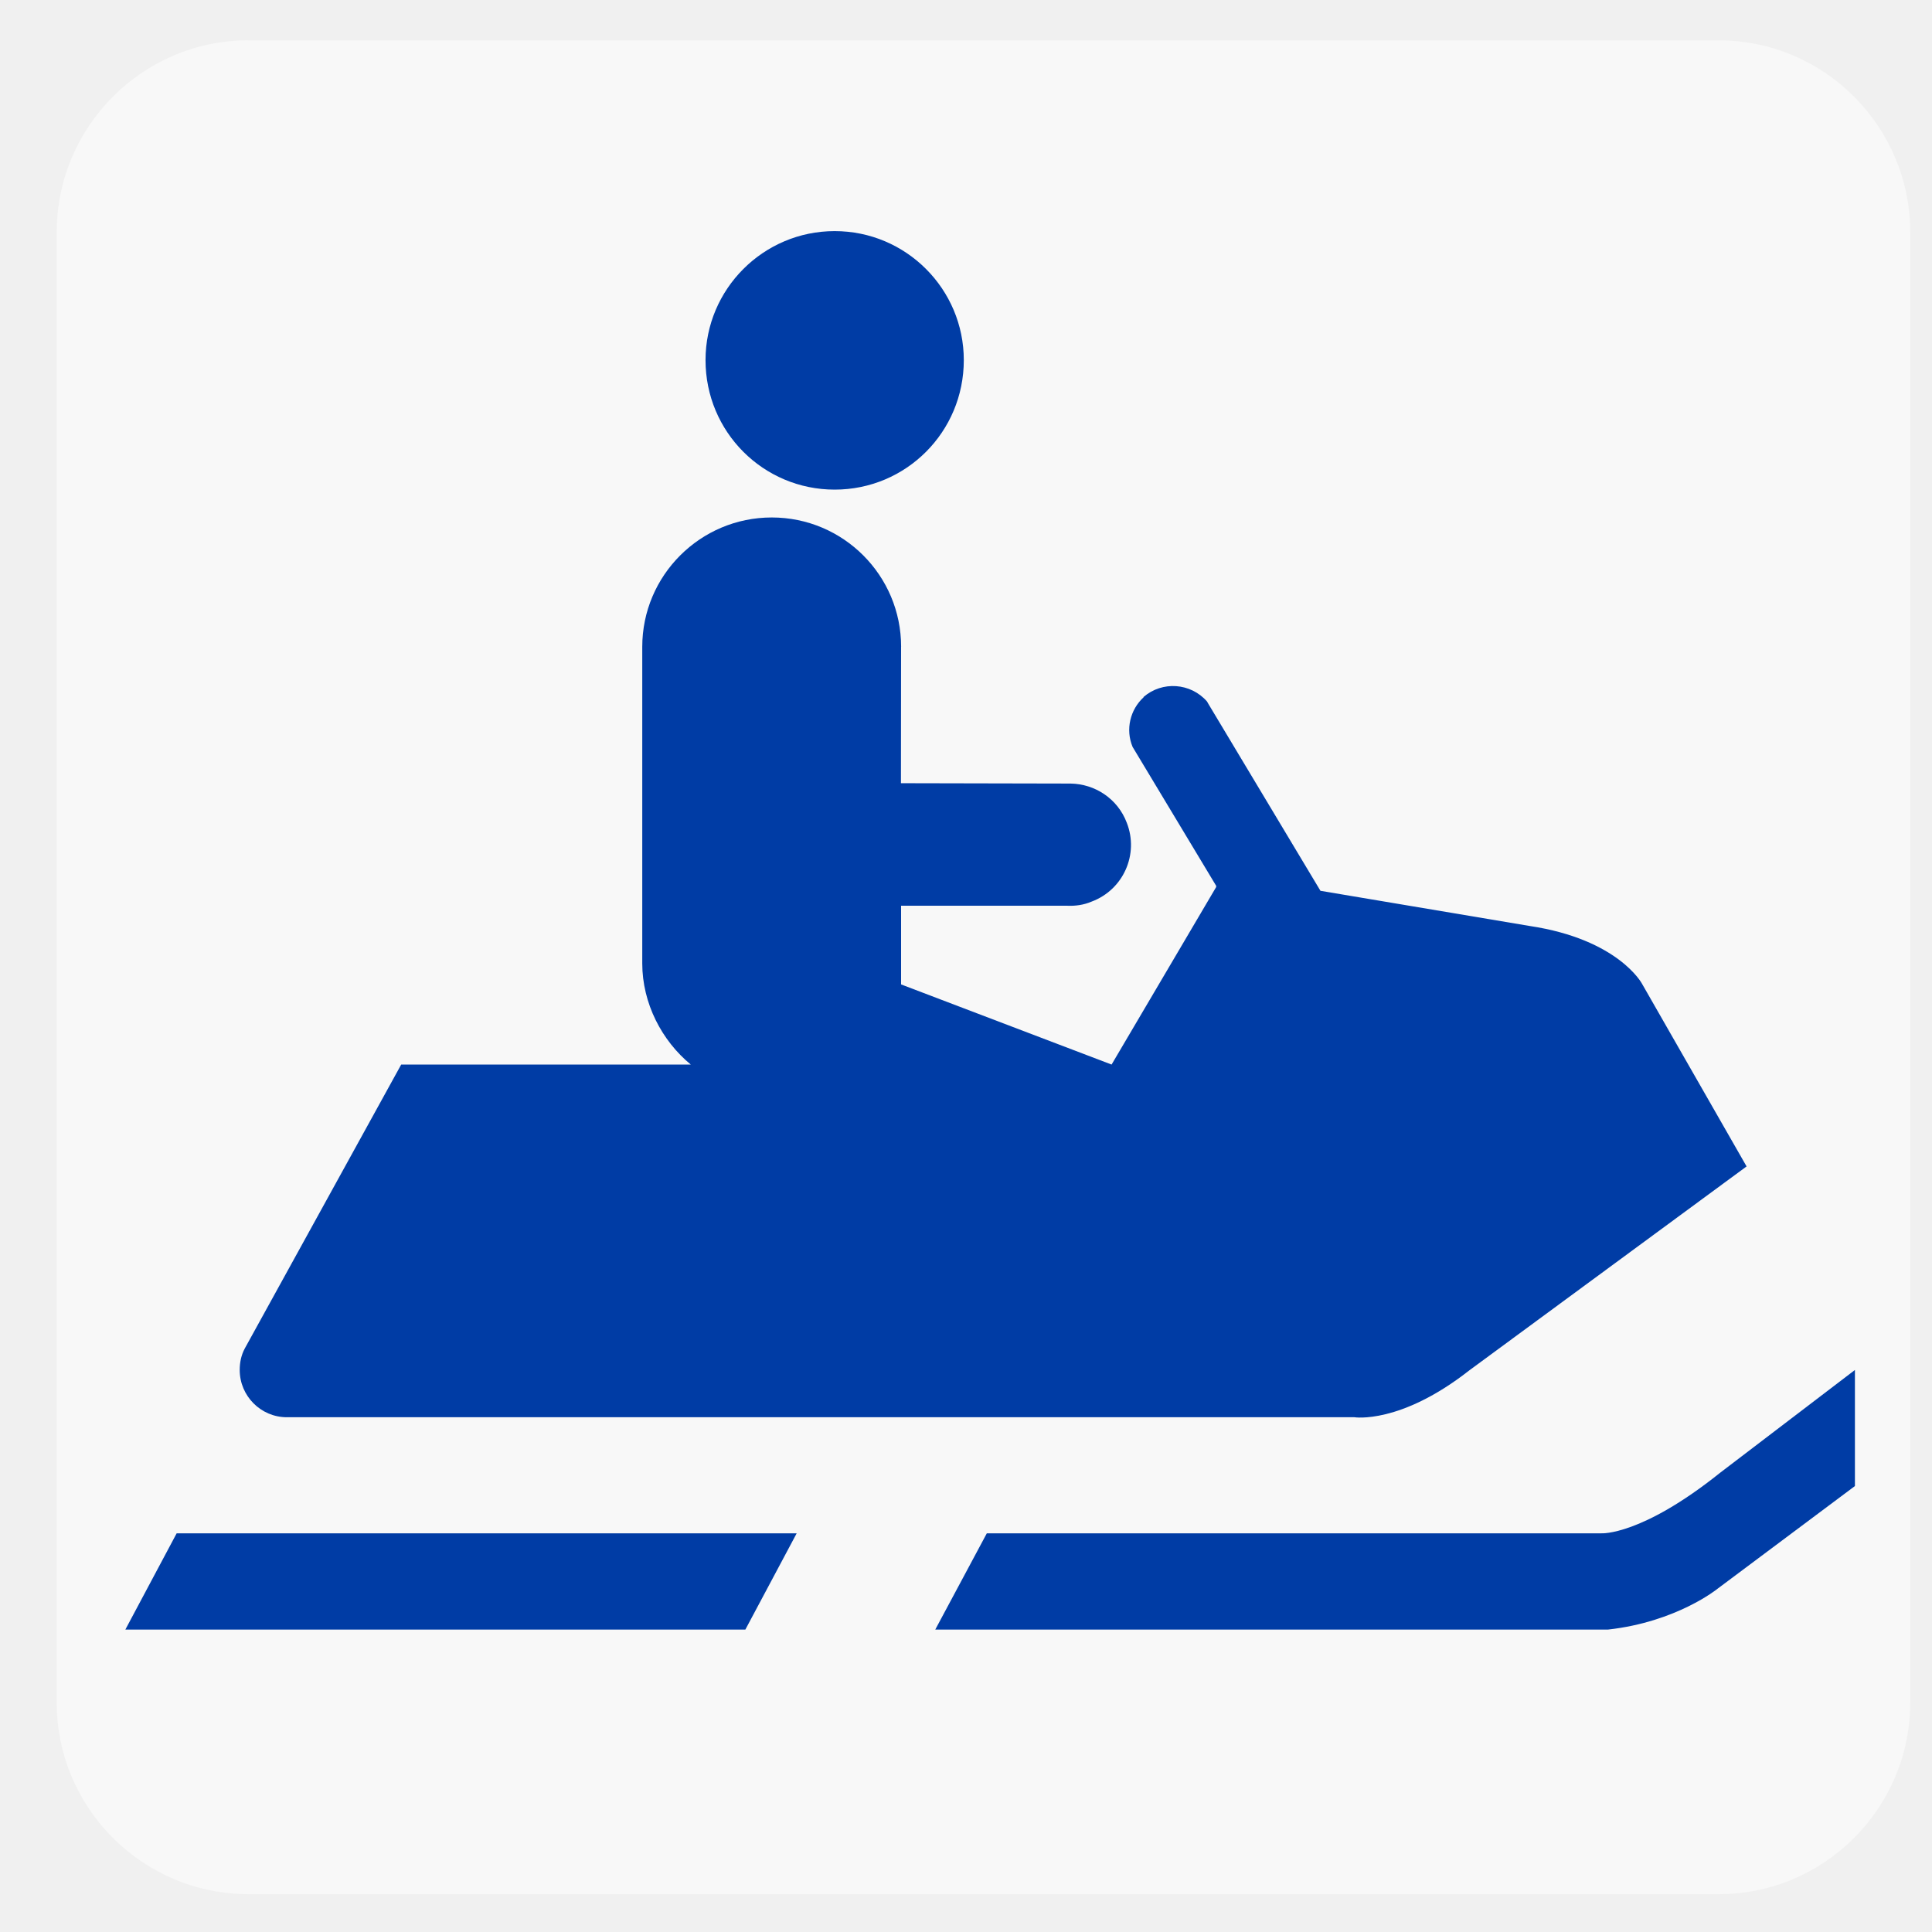
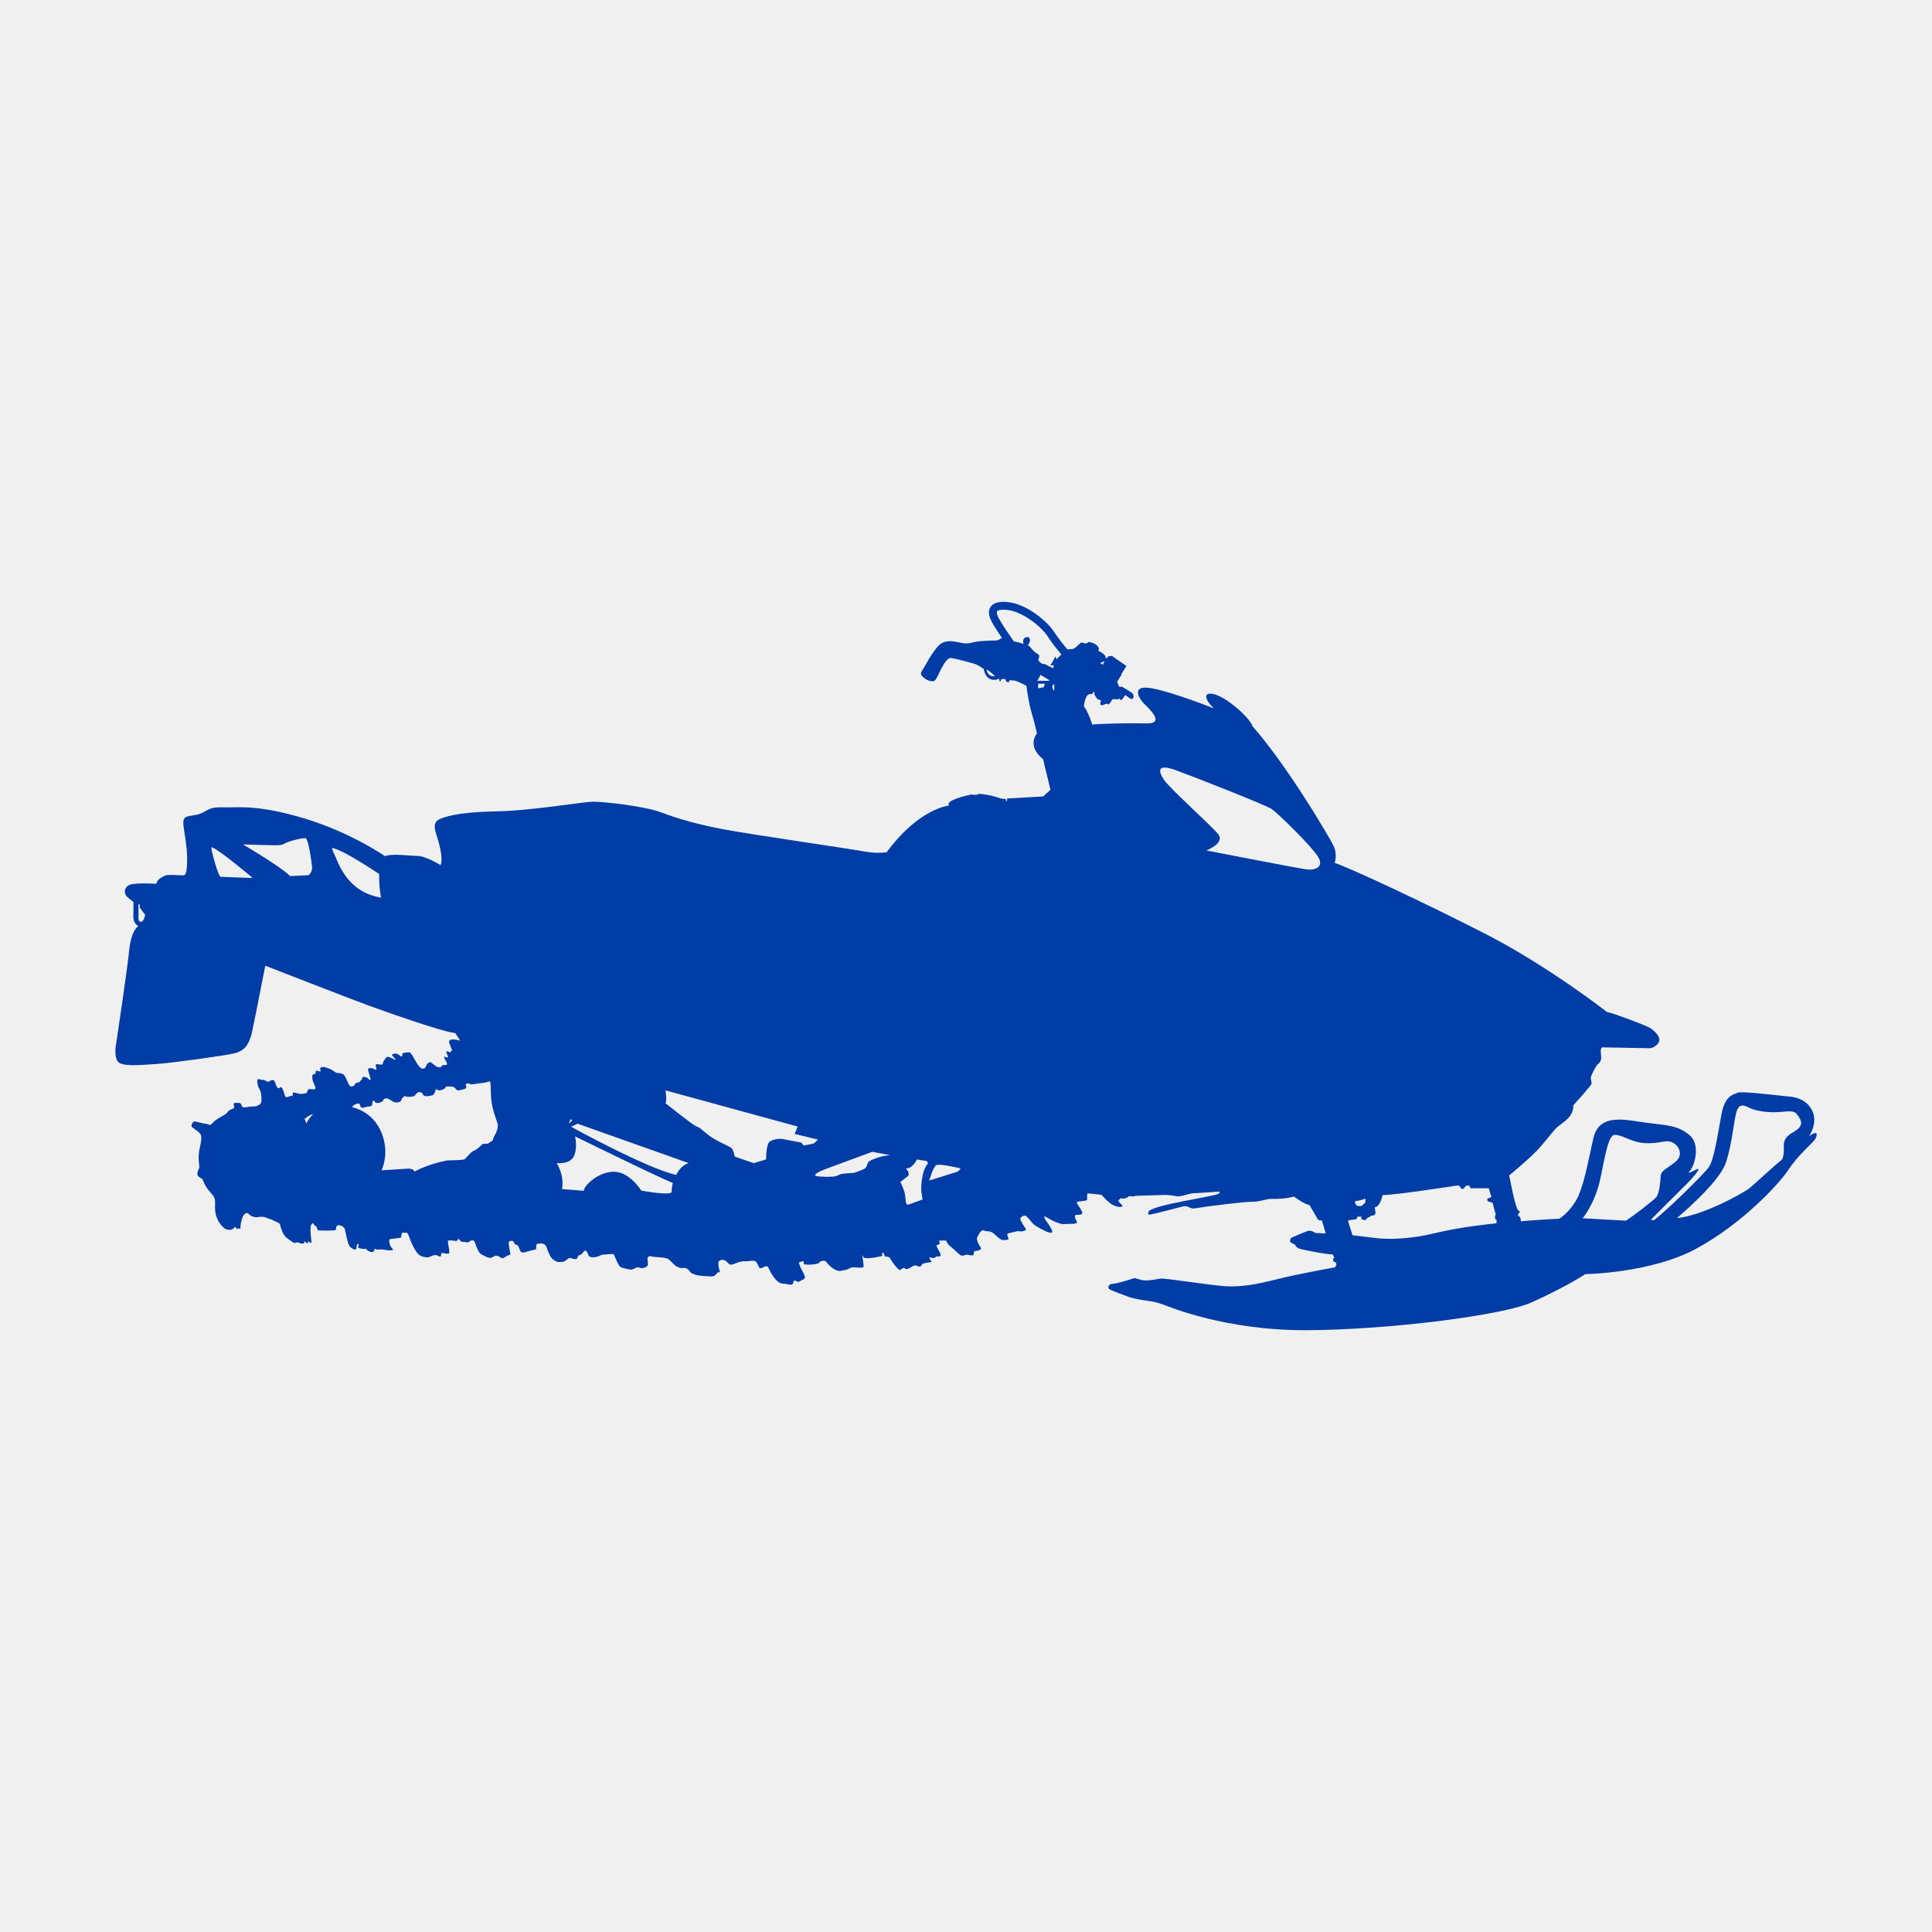
- <svg xmlns="http://www.w3.org/2000/svg" id="Layer_1" style="enable-background:new -0.258 -0.548 123.547 123.539" xml:space="preserve" viewBox="-0.258 -0.548 123.547 123.539" version="1.1" y="0px" x="0px">
-   <g>
-     <path style="fill:transparent" d="m109.65 123.1c8.148 0 14.766-6.617 14.766-14.773v-94.029c0-8.148-6.617-14.766-14.766-14.766h-94.017c-8.156 0-14.773 6.617-14.773 14.766v94.023c0 8.156 6.617 14.773 14.773 14.773h94.017z" />
-     <path style="fill:#FFFFFF" fill-opacity="50%" d="m15.633 2.027c-6.766 0-12.266 5.516-12.266 12.273v94.023c0 6.758 5.5 12.258 12.266 12.258h94.016c6.758 0 12.25-5.5 12.25-12.258v-94.019c0-6.758-5.492-12.273-12.25-12.273h-94.017z" />
-     <path style="fill:#003ca5" d="m53.117 30.762c4.57 0 8.258-3.688 8.258-8.281 0-4.539-3.688-8.25-8.258-8.25-4.562 0-8.258 3.711-8.258 8.25 0 4.593 3.696 8.281 8.258 8.281z" />
-     <path style="fill:#003ca5" d="m62.844 97.504h39.305s2.539 0.172 7.594-3.875l8.617-6.57v7.422l-8.789 6.57s-2.609 2.125-7.008 2.609h-43.013l3.297-6.156z" />
-     <polygon style="fill:#003ca5" points="8.086 103.66 47.406 103.66 50.688 97.504 50.359 97.504 11.039 97.504 7.758 103.66" />
-     <path style="fill:#003ca5" d="m57.367 40.816c0-4.562-3.695-8.273-8.273-8.273-4.57 0-8.281 3.711-8.281 8.273v20.242c0 2.562 1.258 4.953 3.102 6.469h-18.517l-10.007 18.164c-0.219 0.414-0.32 0.875-0.32 1.367 0 1.664 1.352 3.023 3.016 3.023h68.266s2.93 0.469 7.352-3l17.727-13.039-6.695-11.695s-1.508-2.828-7.172-3.68l-13.383-2.25-7.185-11.983-0.07-0.125c-1.047-1.195-2.859-1.32-4.055-0.289v0.023c-0.852 0.781-1.172 2.047-0.703 3.172l5.344 8.883v0.078l-6.688 11.352-13.461-5.125v-5.031h10.625c0.516 0.023 1.055-0.047 1.562-0.266 2.031-0.758 3.031-3.031 2.25-5.031-0.586-1.562-2.055-2.492-3.594-2.516l-10.852-0.023 0.009-8.72" />
+ <svg xmlns="http://www.w3.org/2000/svg" width="1080" zoomAndPan="magnify" viewBox="0 0 810 810" height="1080" preserveAspectRatio="xMidYMid meet" version="1.0">
+   <defs>
+     <clipPath id="4abef0de32">
+       <path d="M 48.375 252.34 L 761.625 252.34 L 761.625 557.691 L 48.375 557.691 Z M 48.375 252.34 " clip-rule="nonzero" />
+     </clipPath>
+   </defs>
+   <g clip-path="url(#4abef0de32)">
+     <path fill="#003ca5" d="M 758.438 476.41 C 758.438 476.41 762.461 470.656 759.633 465.355 C 756.793 460.059 751.223 459.785 748.852 459.605 C 746.473 459.418 729.938 457.316 728.477 458.141 C 727.012 458.965 723.266 458.871 721.719 467.277 C 720.16 475.68 718.605 486.371 716.41 489.387 C 714.223 492.398 698.602 507.75 693.395 511.586 L 692.117 511.406 C 692.117 511.406 701.891 501.535 706.273 497.242 C 710.66 492.949 713.672 489.02 711.211 490.297 C 708.742 491.578 707.098 492.312 708.648 490.664 C 710.203 489.02 713.219 480.066 708.375 475.957 C 703.535 471.844 699.238 471.844 690.559 470.75 C 681.883 469.652 670.461 466.273 667.996 477.328 C 665.531 488.383 663.793 498.246 660.684 503.453 C 657.578 508.66 653.742 510.945 653.742 510.945 C 653.742 510.945 641.504 511.586 637.668 512.043 C 637.668 512.043 637.574 512.133 637.574 511.492 C 637.574 510.855 637.395 510.672 637.395 510.395 C 637.395 510.121 636.203 509.941 636.477 509.117 C 636.75 508.293 637.938 508.207 636.66 507.566 C 635.379 506.926 633.094 494.5 633.094 494.5 C 633.094 494.5 632.426 491.977 632.941 492.645 C 632.941 492.645 642.051 485.09 645.52 481.164 C 648.992 477.234 651.188 473.945 653.285 472.207 C 655.391 470.473 659.738 468.281 659.617 463.406 C 659.617 463.406 666.746 455.551 667.172 454.52 C 667.598 453.48 666.504 452.504 667.172 450.984 C 667.844 449.461 669.305 446.477 669.973 446.113 C 670.641 445.746 671.316 444.648 671.316 443.43 C 671.316 442.215 670.582 439.105 671.988 439.105 C 673.387 439.105 691.715 439.473 691.715 439.473 C 691.715 439.473 693.73 439.473 695.309 437.219 C 696.898 434.965 693.305 431.801 691.535 430.824 C 689.77 429.852 677.59 425.16 673.688 424.25 C 673.688 424.25 649.023 405.004 623.016 391.664 C 597.008 378.324 566.496 364.133 559.551 361.758 C 559.551 361.758 560.895 358.289 559.004 354.449 C 557.117 350.613 539.82 321.191 525.141 304.508 C 525.141 304.508 524.102 300.848 515.758 294.637 C 507.418 288.426 501.871 290.191 508.941 297.012 C 508.941 297.012 492.371 290.375 483.113 288.609 C 473.855 286.84 477.574 292.938 479.523 294.887 C 481.473 296.832 488.84 303.473 480.742 303.289 C 472.641 303.105 461.309 303.41 457.902 303.773 C 457.902 303.773 456.562 299.027 454.43 296.102 C 454.43 296.102 454.855 291.594 456.504 291.105 C 458.141 290.621 457.656 291.652 458.141 290.621 C 458.633 289.586 458.871 290.133 458.871 290.922 C 458.871 291.715 460.277 293.238 460.277 293.238 L 461.617 293.605 C 461.617 293.605 460.766 295.734 461.859 295.676 C 462.957 295.613 463.93 294.637 464.539 295.246 C 465.148 295.855 466.059 293.117 466.73 293.117 C 467.398 293.117 468.617 293.301 469.047 292.996 C 469.473 292.691 469.781 293.91 470.391 293.301 C 470.992 292.691 471.602 291.41 471.789 291.41 C 471.969 291.41 474.344 293.664 474.891 292.938 C 475.441 292.203 475.504 291.105 474.285 290.316 C 473.066 289.523 470.324 287.637 469.895 287.879 C 469.473 288.125 468.863 287.695 468.984 287.516 C 469.105 287.328 468.316 285.93 468.316 285.93 L 470.145 282.945 L 470.145 282.578 L 472.277 279.23 L 466.121 274.969 L 464.598 275.211 L 463.992 276 C 463.992 276 463.441 275.941 463.441 275.211 C 463.441 274.48 460.945 272.953 460.52 272.836 C 460.098 272.711 460.637 273.02 460.699 272.105 C 460.766 271.188 459.547 269.969 457.715 269.426 C 455.895 268.879 456.316 269.367 455.586 269.73 C 454.855 270.094 453.879 269.059 453.09 269.547 C 452.301 270.035 450.652 272.105 449.617 272.105 C 449.082 272.105 448.246 272.203 447.574 272.297 C 446.488 271.051 443.926 268.023 441.988 265 C 439.109 260.52 430.723 253.496 423.086 252.504 C 419.125 251.992 416.594 252.617 415.344 254.41 C 414.605 255.48 414.062 257.406 415.695 260.508 C 416.668 262.344 418.523 265.191 420.07 267.473 C 419.293 267.914 418.387 268.512 417.945 268.512 C 417.34 268.512 414.293 268.57 411.121 268.816 C 407.957 269.059 407.047 269.848 404.543 269.73 C 402.047 269.609 396.992 267.414 393.828 270.398 C 390.66 273.383 387.551 279.898 386.641 281.117 C 385.73 282.336 386.09 283.125 387.25 284.102 C 388.406 285.074 391.145 286.539 392.301 284.895 C 393.461 283.254 396.203 275.516 398.758 275.879 C 401.316 276.246 408.324 278.195 408.992 278.441 C 409.66 278.684 412.406 280.387 412.406 280.387 C 412.406 280.387 412.887 283.863 415.145 284.711 C 417.398 285.562 418.859 284.465 418.859 284.465 L 419.039 285.504 L 419.527 285.625 L 419.773 284.773 C 419.773 284.773 420.566 284.652 421.172 284.652 C 421.781 284.652 421.723 285.625 421.723 285.625 L 422.879 286.172 C 422.879 286.172 423.121 285.262 423.301 285.199 C 423.488 285.141 424.398 285.262 425.5 285.383 C 426.594 285.504 430.309 287.516 430.309 287.516 C 430.309 287.516 431.348 295.125 432.441 298.598 C 433.535 302.066 434.758 307.508 434.758 307.508 C 434.758 307.508 430.227 312.547 437.332 318.328 L 440.418 331.125 L 437.332 333.922 L 422.211 334.777 L 422.27 335.75 L 421.781 335.809 L 421.664 334.961 L 419.836 334.84 C 419.836 334.84 414.836 333.012 410.391 332.824 C 410.391 332.824 409.176 333.621 407.41 333.07 C 407.41 333.07 398.52 334.777 397.664 336.906 L 397.844 337.762 C 397.844 337.762 385.543 338.672 371.715 357.312 C 371.715 357.312 367.574 357.98 362.52 357.004 C 357.465 356.031 314.527 349.816 303.32 347.688 C 292.117 345.555 284.258 343.242 277.07 340.562 C 269.883 337.883 253.012 336.117 248.75 336.117 C 244.484 336.117 223.531 339.891 207.27 340.199 C 191.012 340.5 185.531 342.754 183.887 343.668 C 182.238 344.582 181.75 346.289 182.91 349.758 C 184.066 353.23 185.895 359.75 184.734 362.734 C 184.734 362.734 178.766 358.898 174.75 358.832 C 170.727 358.773 164.578 357.738 161.41 358.957 C 161.41 358.957 147.465 349.207 128.156 343.305 C 108.848 337.395 100.316 338.551 95.691 338.492 C 91.062 338.434 89.234 338.312 86.797 339.711 C 84.363 341.109 83.512 341.477 80.648 341.906 C 77.785 342.328 76.387 342.449 76.992 346.773 C 77.602 351.102 78.453 355.238 78.453 359.75 C 78.453 364.254 78.234 366.938 76.855 366.996 C 75.469 367.055 70.293 366.508 69.195 367.117 C 68.102 367.727 66.211 368.273 65.484 370.527 C 65.484 370.527 57.016 370.043 54.582 370.891 C 52.145 371.746 51.477 374.547 53.73 376.375 C 55.98 378.199 55.98 378.219 55.98 378.219 L 55.918 384.719 C 55.918 384.719 55.98 387.34 58.051 388.25 C 58.051 388.25 55.07 389.652 54.152 398.547 C 53.242 407.438 48.73 437.34 48.73 437.34 C 48.73 437.34 47.273 444.227 50.258 445.746 C 53.242 447.266 61.402 446.293 66.031 446.047 C 70.656 445.809 94.414 442.578 98.066 441.664 C 101.723 440.754 104.34 438.988 105.738 432.348 C 107.145 425.707 111.219 404.875 111.219 404.875 C 111.219 404.875 148.742 419.496 154.344 421.504 C 159.949 423.516 184.613 432.41 190.887 433.137 L 192.961 436.305 C 192.961 436.305 187.293 434.543 188.449 437.527 C 189.609 440.508 189.609 440.508 189.609 440.508 L 189.059 440.566 L 188.879 441.242 C 188.879 441.242 187.293 440.566 187.113 440.875 C 186.93 441.176 188.328 443.309 187.598 443.371 C 186.871 443.43 185.895 442.34 186.32 443.617 C 186.75 444.895 188.086 446.234 187.051 446.477 C 186.016 446.723 185.344 446.293 185.285 446.844 C 185.223 447.391 184.555 447.574 183.457 447.332 C 182.359 447.086 180.902 445.199 180.293 445.32 C 179.684 445.445 179.012 445.93 178.828 446.535 C 178.645 447.145 178.277 447.879 177.676 448 C 177.066 448.121 176.27 448.121 174.871 445.93 C 173.473 443.738 172.434 441.117 171.457 441.176 C 170.488 441.242 168.535 441.363 168.66 441.91 C 168.781 442.461 168.594 443.25 168.109 442.883 C 167.621 442.52 166.527 441.543 165.609 441.73 C 164.699 441.91 163.969 442.031 164.578 442.699 C 165.188 443.371 166.586 444.77 165.43 444.227 C 164.27 443.676 162.57 442.762 162.141 443.188 C 161.715 443.617 160.496 445.078 160.555 445.625 C 160.617 446.172 160.254 446.355 159.645 446.355 C 159.035 446.355 157.27 445.688 157.512 446.781 C 157.758 447.879 158.242 449.039 157.023 448.305 C 155.805 447.574 154.223 447.695 154.285 448.363 C 154.344 449.039 155.316 451.777 155.383 452.508 C 155.441 453.234 154.707 452.633 154.285 452.145 C 153.855 451.656 152.699 451.469 152.398 451.469 C 152.09 451.469 151.789 451.898 151.789 452.203 C 151.789 452.508 151.668 452.691 151.359 452.875 C 151.059 453.055 150.934 453.723 150.141 453.844 C 149.352 453.969 148.742 454.273 148.742 454.699 C 148.742 455.129 147.465 455.859 146.668 455.25 C 145.879 454.641 145.023 450.926 143.746 450.316 C 142.469 449.707 141.129 449.828 141.129 449.828 C 141.129 449.828 140.945 449.77 139.969 449.098 C 138.992 448.43 137.902 447.941 137.352 447.82 C 136.805 447.695 136.008 447.266 135.645 447.332 C 135.277 447.391 134.062 447.332 134.246 448.242 C 134.43 449.16 134.672 449.219 133.82 449.16 C 132.969 449.098 132.48 448.488 132.359 449.281 C 132.234 450.07 132.539 450.25 131.684 450.316 C 130.836 450.375 130.773 451.469 131.082 452.812 C 131.383 454.152 132.844 456.406 131.992 456.648 C 131.141 456.891 129.434 456.281 129.188 456.828 C 128.945 457.379 128.641 458.293 128.277 458.355 C 127.91 458.414 126.082 458.844 125.105 458.477 C 124.137 458.113 122.609 457.867 122.676 458.414 C 122.734 458.965 123.16 459.332 122.125 459.453 C 121.09 459.574 119.812 460.668 119.445 459.332 C 119.082 457.988 118.348 455.613 117.68 455.797 C 117.008 455.98 116.887 456.828 116.156 455.797 C 115.422 454.762 115.422 452.633 114.203 452.812 C 112.992 452.992 112.746 453.91 111.832 453.359 C 110.918 452.812 110.43 452.566 110.008 452.754 C 109.578 452.934 107.812 451.715 107.871 453.055 C 107.934 454.395 107.992 455.492 108.789 456.586 C 109.578 457.684 110.008 462.008 109.211 462.738 C 108.422 463.469 107.445 463.957 105.984 463.895 C 104.52 463.836 102.633 464.625 101.781 464.137 C 100.926 463.652 101.539 462.375 99.957 462.375 C 98.371 462.375 97.699 462.316 98.008 463.289 C 98.309 464.262 98.43 464.504 97.461 464.871 C 96.484 465.234 95.633 465.723 95.203 466.52 C 94.777 467.309 90.633 469.016 89.297 470.656 C 87.957 472.301 87.594 471.324 86.797 471.266 C 86.008 471.203 82.656 470.414 81.805 470.168 C 80.949 469.926 79.73 471.875 80.586 472.609 C 81.438 473.34 83.754 474.617 84.18 475.773 C 84.609 476.934 84.422 478.453 83.812 481.008 C 83.207 483.57 83.145 485.82 83.449 487.836 C 83.754 489.844 83.512 489.66 83.082 490.695 C 82.656 491.73 82.477 492.645 83.512 493.496 C 84.543 494.348 84.609 493.496 85.461 495.691 C 86.316 497.883 88.203 499.895 89.176 501.047 C 90.152 502.203 90.273 503.242 90.152 505.617 C 90.023 507.992 90.574 510.797 92.406 513.23 C 94.227 515.668 95.445 515.609 96.484 515.609 C 97.52 515.609 98.309 514.57 98.309 514.57 C 98.309 514.57 99.164 514.512 99.164 514.934 C 99.164 515.363 99.039 515.727 99.469 515.18 C 99.895 514.633 100.871 515.727 100.812 514.633 C 100.746 513.535 101.293 511.219 101.781 510.121 C 102.27 509.027 103.488 507.992 104.219 508.902 C 104.949 509.82 106.777 510.488 107.812 510.309 C 108.848 510.121 110.738 510 111.406 510.43 C 112.074 510.855 113.844 511.16 114.812 511.77 C 115.789 512.375 117.129 512.496 117.438 513.535 C 117.738 514.57 118.406 517.617 120.234 519.016 C 122.066 520.414 123.16 521.023 123.16 521.023 C 123.16 521.023 124.074 521.211 124.074 521.023 C 124.074 520.844 124.562 520.703 125.473 521.109 C 126.391 521.512 127.363 521.434 127.488 521.109 C 127.609 520.781 127.668 520.172 128.156 520.781 C 128.641 521.391 128.766 521.512 129.066 521.023 C 129.375 520.539 128.641 519.93 129.375 520.539 C 130.105 521.148 130.715 521.512 130.527 520.113 C 130.348 518.715 130.105 516.277 130.227 514.57 C 130.348 512.863 131.504 512.496 131.625 513.293 C 131.75 514.082 132.66 513.902 132.723 514.324 C 132.781 514.754 133.027 515.789 133.578 515.848 C 134.121 515.91 140.82 516.09 140.82 515.609 C 140.82 515.121 140.887 513.84 141.738 513.715 C 142.586 513.594 144.234 514.082 144.66 515.609 C 145.09 517.129 145.633 521.941 147.098 523.035 C 148.559 524.133 149.473 524.133 149.473 523.035 C 149.473 521.941 150.141 520.902 150.324 521.82 C 150.504 522.73 149.414 522.977 150.992 523.398 C 152.578 523.828 153.43 523.34 153.734 523.859 C 154.039 524.375 155.504 525.168 156.355 524.863 C 157.207 524.559 156.719 523.156 157.57 523.707 C 158.426 524.254 158.73 523.523 161.105 523.949 C 163.48 524.375 165.609 524.375 164.391 523.34 C 163.172 522.309 162.934 519.504 163.48 519.504 C 164.027 519.504 168.109 518.895 168.109 518.895 L 168.473 516.887 C 168.473 516.887 170.668 516.52 171.035 517.25 C 171.398 517.984 173.773 525.777 176.758 526.691 C 179.742 527.602 179.984 526.934 180.719 526.691 C 181.449 526.445 181.812 526.02 183.031 526.262 C 184.25 526.504 184.25 527.238 184.797 526.57 C 185.344 525.895 184.188 525.105 186.074 525.414 C 187.961 525.715 188.27 525.777 188.328 525.293 C 188.391 524.805 188.391 523.887 188.086 522.609 C 187.781 521.332 187.781 520.172 187.781 520.172 C 187.781 520.172 188.391 519.992 189.855 520.113 C 191.316 520.234 191.191 520.48 191.801 519.992 C 192.41 519.504 191.801 518.895 192.41 519.504 C 193.02 520.113 193.02 520.66 194.117 520.66 C 195.211 520.66 195.824 520.902 196.004 520.902 C 196.188 520.902 196.734 520.602 196.977 520.414 C 197.223 520.234 198.254 519.562 198.863 520.414 C 199.473 521.27 200.082 524.926 201.848 525.895 C 203.617 526.871 205.141 527.746 206.359 527.152 C 207.574 526.57 207.574 526.203 208.793 526.629 C 210.012 527.059 210.254 527.945 211.23 527.344 C 212.207 526.75 212.996 526.266 213.301 526.203 C 213.605 526.141 214.094 526.383 213.91 525.293 C 213.727 524.195 213.117 521.391 213.301 520.844 C 213.484 520.293 214.336 520.113 214.945 520.293 C 215.555 520.48 215.676 521.879 216.469 521.879 C 217.262 521.879 217.629 523.219 217.809 523.707 C 217.992 524.195 218.297 525.594 220.184 524.984 C 222.07 524.375 224.691 523.828 224.691 523.828 L 224.871 522 C 224.871 522 224.871 521.453 225.727 521.391 C 226.578 521.332 228.344 521.09 229.016 522.609 C 229.684 524.133 230.352 526.871 231.938 528.09 C 233.523 529.309 234.496 529.188 235.957 529.008 C 237.418 528.82 237.969 527.301 239.125 527.422 C 240.281 527.543 240.043 527.969 240.832 527.848 C 241.621 527.727 241.684 528.152 241.988 527.48 C 242.293 526.812 242.539 526.324 242.539 526.324 C 242.539 526.324 243.207 526.383 243.996 525.652 C 244.789 524.926 244.605 524.375 245.457 524.375 C 246.312 524.375 246.434 526.383 247.164 526.812 C 247.898 527.238 249.48 527.238 250.574 526.812 C 251.672 526.383 252.465 525.895 253.32 525.961 C 254.168 526.023 257.094 525.473 257.395 525.961 C 257.703 526.445 259.164 530.773 260.258 531.258 C 261.359 531.746 264.094 532.355 264.824 532.293 C 265.559 532.234 267.02 531.016 267.816 531.383 C 268.605 531.746 269.336 531.684 269.883 531.562 C 270.434 531.441 271.832 531.016 271.648 529.855 C 271.469 528.699 271.527 527.848 271.469 527.543 C 271.402 527.238 272.137 526.324 273.172 526.75 C 274.207 527.18 279.078 526.934 280.418 528.031 C 281.762 529.129 282.613 530.406 283.77 531.016 C 284.93 531.625 285.965 531.805 286.449 531.625 C 286.938 531.441 288.461 531.746 289.07 532.902 C 289.68 534.059 292.055 534.852 295.223 534.977 C 298.387 535.098 298.934 535.52 300.031 534.426 C 301.129 533.328 301.004 533.207 301.492 533.391 C 301.98 533.57 301.918 533.391 301.613 532.48 C 301.312 531.562 300.945 529.25 301.312 528.887 C 301.68 528.52 302.59 527.789 303.93 528.457 C 305.273 529.129 305.574 530.527 306.973 530.164 C 308.379 529.797 309.898 528.762 312.094 528.82 C 314.281 528.887 316.477 527.91 317.328 529.43 C 318.184 530.953 318.121 531.746 319.035 531.684 C 319.949 531.625 321.469 529.918 322.199 531.562 C 322.934 533.207 325.309 537.961 328.047 538.141 C 330.793 538.324 331.949 539.113 332.434 538.141 C 332.922 537.164 332.617 536.617 333.527 536.984 C 334.445 537.352 334.504 537.715 335.543 537.043 C 336.574 536.375 337.609 536.438 337.43 535.277 C 337.246 534.121 335.906 532.172 335.602 531.316 C 335.297 530.465 334.867 529.367 334.867 529.367 C 334.867 529.367 337.184 528.277 337.004 529.129 C 336.82 529.977 336.754 530.223 339.07 530.223 C 341.387 530.223 343.461 529.738 343.52 529.309 C 343.578 528.887 345.469 528.211 346.137 528.82 C 346.809 529.43 348.027 531.258 350.098 532.293 C 352.168 533.328 352.656 532.66 354.176 532.48 C 355.703 532.293 356.672 531.137 358.32 531.316 C 359.965 531.504 362.094 531.684 362.094 530.953 C 362.094 530.223 361.484 525.961 361.484 525.961 C 361.484 525.961 361.793 527.422 362.887 527.48 C 363.98 527.543 365.387 527.422 366.543 527.238 C 367.699 527.059 369.891 526.57 369.891 526.57 C 369.891 526.57 369.59 524.617 370.316 525.293 C 371.047 525.961 370.5 526.871 371.594 526.871 C 372.691 526.871 373.055 527.18 373.363 527.848 C 373.664 528.52 376.715 532.965 377.504 532.414 C 378.297 531.871 378.723 531.258 379.391 531.805 C 380.062 532.355 380.852 531.992 381.828 531.383 C 382.805 530.773 383.289 530.344 384.324 530.648 C 385.363 530.953 385.664 531.383 386.273 530.586 C 386.883 529.797 386.273 529.977 387.797 529.555 C 389.324 529.129 390.965 529.309 390.535 528.887 C 390.113 528.457 389.016 526.812 390.234 527.238 C 391.453 527.668 392.121 527.301 392.488 526.871 C 392.852 526.445 394.926 527.422 394.25 525.652 C 393.582 523.887 392.242 522.367 392.793 522.062 C 393.34 521.758 394.008 521.758 394.008 521.148 C 394.008 520.539 392.973 520.113 394.617 520.113 C 396.262 520.113 396.691 519.805 396.992 520.781 C 397.301 521.758 398.332 522.367 400.16 524.008 C 401.984 525.652 402.844 526.812 404 526.383 C 405.156 525.961 405.461 525.961 406.375 526.203 C 407.285 526.445 408.203 526.445 408.262 525.652 C 408.324 524.863 408.262 524.438 409.234 524.438 C 410.211 524.438 411.672 523.766 411.25 523.156 C 410.82 522.551 409.113 519.805 409.723 518.715 C 410.332 517.617 411.188 515.422 412.523 515.91 C 413.867 516.398 413.984 516.09 415.266 516.398 C 416.543 516.699 418.371 519.016 419.594 519.625 C 420.805 520.234 423.121 519.746 422.879 519.32 C 422.633 518.895 421.902 517.129 422.699 517.066 C 423.488 517.008 426.531 515.969 427.262 516.211 C 427.996 516.457 430.676 515.969 430.066 515.18 C 429.457 514.391 427.754 511.707 427.754 511.039 C 427.754 510.367 428.91 509.637 429.699 509.637 C 430.496 509.637 432.195 512.137 433.23 513.172 C 434.27 514.203 438.047 516.031 438.594 516.277 C 439.145 516.52 442.188 517.918 440.781 515.242 C 439.387 512.562 438.285 511.707 437.984 510.797 C 437.68 509.879 437.738 509.637 439.445 510.73 C 441.148 511.828 444.438 513.23 445.602 513.23 C 446.75 513.23 448.641 513.047 449.555 513.105 C 450.473 513.172 452.051 512.805 451.441 512.074 C 450.836 511.34 450.285 509.391 451.074 509.332 C 451.871 509.27 454.547 509.699 453.512 507.691 C 452.48 505.676 450.836 504.098 451.75 503.852 C 452.664 503.609 455.707 503.488 455.77 503.059 C 455.828 502.633 455.645 500.316 456.012 500.316 C 456.375 500.316 461.797 500.926 461.797 500.926 C 461.797 500.926 464.66 504.277 466.668 505.25 C 468.684 506.227 470.871 506.227 470.57 505.496 C 470.262 504.766 468.254 503.547 469.105 503.059 C 469.961 502.57 469.293 502.324 470.324 502.449 C 471.359 502.57 471.418 502.57 472.457 502.082 C 473.488 501.594 473.371 501.293 474.164 501.535 C 474.953 501.781 476.293 501.355 476.293 501.355 C 476.293 501.355 486.281 501.047 488.23 500.988 C 490.18 500.926 492.129 501.355 492.922 501.477 C 493.711 501.594 494.016 501.715 496.027 501.234 C 498.035 500.746 499.984 500.195 500.473 500.258 C 500.961 500.316 510.766 499.586 511.012 499.586 C 511.254 499.586 511.922 500.074 510.402 500.684 C 508.879 501.293 496.637 503.422 491.156 504.641 C 485.676 505.859 481.711 507.082 481.531 508.113 C 481.352 509.148 480.438 509.699 484.758 508.664 C 489.082 507.625 495.172 505.984 495.418 505.918 C 495.66 505.859 497.246 505.434 498.344 506.043 C 499.434 506.652 500.051 506.836 502.727 506.348 C 505.406 505.859 521.547 503.789 524.898 503.852 C 528.246 503.91 530.988 502.512 533.359 502.633 C 535.734 502.754 539.578 502.391 540.672 502.082 C 541.766 501.781 542.5 501.656 542.5 501.656 C 542.5 501.656 547.066 505.129 548.953 505.129 L 552.367 510.977 C 552.367 510.977 552.793 511.887 554.195 511.648 L 555.84 517.129 L 551.449 516.945 C 551.449 516.945 549.871 515.543 548.102 516.152 C 546.336 516.766 541.281 519.016 541.281 519.016 C 541.281 519.016 540.367 520.539 541.281 520.965 C 542.191 521.391 542.984 521.82 543.168 522.188 C 543.352 522.551 543.719 523.219 545.238 523.645 C 546.762 524.074 556.387 526.02 558.758 525.895 L 559.434 527.359 L 558.824 527.789 L 559.188 529.008 L 559.98 529.188 L 560.344 530.164 L 559.734 531.316 C 559.734 531.316 543.594 534.242 535.676 536.254 C 527.758 538.262 520.637 539.723 513.508 539.238 C 506.383 538.75 488.535 535.766 486.406 536.07 C 484.277 536.375 480.984 537.227 478.484 536.617 C 475.988 536.008 476.113 535.586 474.465 536.195 C 472.82 536.797 468.066 538.203 466.367 538.262 C 464.66 538.324 464.172 540.031 465.328 540.637 C 466.488 541.246 471.969 543.316 473.617 543.863 C 475.254 544.414 478.121 544.961 480.863 545.328 C 483.602 545.691 485.43 546.121 487.441 546.852 C 489.449 547.578 513.32 557.812 547.676 557.691 C 582.027 557.57 630.145 551.48 642.199 546 C 654.258 540.516 661.938 536.008 664.617 534.18 C 664.617 534.18 692.266 533.816 711.27 523.465 C 730.27 513.105 745.832 496.508 749.758 490.484 C 753.691 484.449 759.809 479.336 760.816 477.875 C 761.82 476.41 762.738 473.219 758.438 476.41 Z M 463.137 277.219 L 462.344 278.684 L 461.188 277.953 Z M 413.617 280.75 C 414.844 281.117 417.152 283.496 417.152 283.496 C 414.047 283.922 413.617 280.75 413.617 280.75 Z M 59.211 386.484 C 57.992 386.668 58.055 385.023 58.055 385.023 L 58.055 378.934 C 58.781 379.297 58.66 379.785 58.543 380.152 C 58.414 380.516 60.852 383.5 60.852 383.5 C 60.852 383.5 60.43 386.305 59.211 386.484 Z M 105.738 368.094 L 92.406 367.605 C 91.309 366.387 89.543 359.988 88.934 357.312 C 88.324 354.629 88.934 355.238 88.934 355.238 C 92.465 356.703 105.738 367.906 105.738 367.906 Z M 129.188 366.938 C 128.582 366.996 121.641 367.305 121.641 367.305 C 117.863 363.402 101.844 354.02 101.844 354.02 C 101.844 354.02 113.535 354.387 115.422 354.387 C 117.312 354.387 118.531 354.266 119.566 353.535 C 120.602 352.801 126.512 351.281 127.973 351.402 C 129.434 351.523 130.594 361.574 130.836 363.344 C 131.082 365.109 129.797 366.875 129.188 366.938 Z M 140.09 357.98 C 138.57 354.996 139.602 355.547 139.602 355.547 C 145.148 357.004 158.977 366.445 158.977 366.445 C 158.852 372.176 159.766 376.312 159.766 376.312 C 145.148 374.062 141.617 360.965 140.09 357.98 Z M 128.52 471.117 L 127.695 469.152 C 127.695 469.152 129.617 467.367 131.262 467.188 C 131.262 467.188 128.887 469.379 128.52 471.117 Z M 207.543 475.773 C 206.996 476.598 206.539 478.148 206.539 478.148 L 204.438 479.516 L 202.523 479.516 C 202.523 479.516 199.781 482.168 198.684 482.441 C 197.586 482.715 195.395 485.547 194.848 486.008 C 194.297 486.461 187.723 486.461 187.266 486.551 C 178.723 488.258 173.746 491.215 173.746 491.215 C 173.746 491.215 173.746 491.215 173.473 490.664 C 173.191 490.117 171.457 489.93 171.457 489.93 L 159.949 490.664 C 159.949 490.664 163.602 483.633 159.859 474.676 C 156.109 465.723 147.801 464.262 147.801 464.262 L 147.801 463.805 C 147.801 463.805 148.348 463.074 149.809 462.711 C 151.266 462.344 150.629 463.715 151.453 464.262 C 152.27 464.812 153.008 463.988 154.832 463.895 C 156.66 463.805 155.746 462.344 156.387 461.613 C 157.023 460.883 156.84 462.344 158.027 462.438 C 159.219 462.523 160.59 461.703 160.676 461.34 C 160.77 460.973 160.953 460.516 162.047 460.516 C 163.145 460.516 163.781 461.426 165.066 461.977 C 166.344 462.523 168.172 461.977 168.258 461.246 C 168.352 460.516 169.543 459.512 169.543 459.512 C 169.543 459.512 170.359 459.875 171.277 459.875 C 172.188 459.875 173.836 459.691 174.016 459.238 C 174.199 458.781 175.023 457.867 175.754 457.867 C 176.484 457.867 177.031 458.047 177.395 458.965 C 177.762 459.875 179.863 459.605 181.141 459.238 C 182.422 458.871 182.695 456.586 182.695 456.586 C 182.695 456.586 183.793 457.23 184.336 457.137 C 184.879 457.043 186.535 456.68 186.715 455.945 C 186.898 455.215 188.176 455.582 189.18 455.582 C 190.188 455.582 190.457 455.766 191.191 456.68 C 191.926 457.594 193.113 456.949 194.66 456.586 C 196.219 456.219 195.121 454.668 195.121 454.668 C 195.121 454.668 196.219 453.844 196.855 454.395 C 197.496 454.941 199.145 454.395 200.055 454.305 C 200.965 454.211 203.617 453.938 204.625 453.57 C 205.629 453.207 205.719 452.66 205.812 458.598 C 205.902 464.539 208.277 469.652 208.641 471.117 C 209.008 472.574 208.094 474.953 207.543 475.773 Z M 239.887 469.652 L 238.609 471.117 C 238.973 468.281 239.887 469.652 239.887 469.652 Z M 281.637 499.613 C 281.73 501.535 268.848 499.16 268.848 499.16 C 268.848 499.16 264.371 491.852 258.16 491.301 C 251.949 490.754 245.188 496.328 244.727 499.254 L 235.594 498.523 C 235.594 498.523 236.965 493.77 233.402 487.648 C 233.402 487.648 238.973 488.289 240.617 484.723 C 242.262 481.164 241.074 476.41 241.074 476.41 C 241.074 476.41 275.973 493.59 282.098 495.965 C 282.098 495.965 281.547 497.699 281.637 499.613 Z M 283.555 492.586 C 271.402 490.023 239.434 472.395 239.434 472.395 L 242.172 471.117 L 288.766 487.648 C 285.109 488.652 283.555 492.586 283.555 492.586 Z M 336.91 480.25 L 335.996 479.062 C 335.996 479.062 328.965 477.691 327.961 477.508 C 326.953 477.328 324.762 477.508 322.934 478.426 C 321.105 479.336 321.195 486.094 321.195 486.094 L 315.988 487.648 L 308.043 484.91 C 308.043 484.91 307.496 482.078 306.715 481.344 C 305.941 480.613 300.094 478.332 296.988 475.863 C 293.883 473.398 293.242 472.574 292.055 472.301 C 290.863 472.027 278.992 462.523 278.992 462.523 C 279.723 461.34 278.992 457.137 278.992 457.137 L 334.445 472.301 L 333.168 475.406 L 342.938 477.781 C 342.938 477.781 341.48 479.336 340.84 479.516 C 340.199 479.703 336.91 480.25 336.91 480.25 Z M 368.523 485.184 C 366.691 485.73 364.5 486.551 363.953 487.375 C 363.406 488.195 363.77 489.477 361.852 490.297 C 359.934 491.121 359.477 491.277 358.379 491.609 C 357.281 491.945 353.629 491.852 352.348 492.312 C 351.07 492.766 350.707 493.223 349.242 493.316 C 347.781 493.402 345.316 493.402 345.043 493.316 C 344.766 493.223 336.578 493.652 347.141 489.75 L 365.688 482.902 L 373.09 484.27 C 373.09 484.27 370.344 484.637 368.523 485.184 Z M 386.246 499.434 L 386.793 502.906 C 386.793 502.906 382.59 504.371 381.219 504.914 C 379.848 505.465 379.754 504.277 379.574 501.809 C 379.391 499.344 377.473 495.504 377.473 495.504 C 377.473 495.504 379.023 494.406 380.488 493.223 C 381.949 492.031 379.754 489.844 379.754 489.844 C 382.59 490.117 384.418 486.094 384.418 486.094 C 384.418 486.094 387.344 486.645 388.07 486.645 C 388.801 486.645 389.074 487.742 389.074 487.742 C 385.879 491.395 386.246 499.434 386.246 499.434 Z M 400.863 491.418 C 399.402 491.852 390.262 494.773 389.719 494.867 C 389.168 494.957 389.719 494.5 389.719 494.5 C 389.719 494.5 391.18 489.477 392.457 488.562 C 393.734 487.648 402.688 489.844 402.688 489.844 C 402.688 489.844 402.32 490.988 400.863 491.418 Z M 437.984 287.27 L 437.738 287.27 L 437.738 288.059 L 435.242 288.609 L 435.242 286.66 L 437.984 286.66 Z M 439.871 285.383 C 439.684 285.562 434.758 285.383 434.758 285.383 C 435.488 284.895 436.098 282.887 436.281 282.945 C 436.457 283.004 437.738 283.922 438.652 284.406 C 439.57 284.895 440.051 285.199 439.871 285.383 Z M 442.008 289.402 L 441.578 289.402 L 441.148 287.637 L 441.641 286.902 L 442.008 286.902 Z M 442.98 276.367 L 442.488 275.27 L 440.359 279.051 L 441.883 278.863 L 441.52 280.141 C 441.52 280.141 439.387 279.172 438.594 278.684 C 437.797 278.195 437.008 278.441 436.824 278.254 C 436.645 278.074 435.301 277.219 435.301 276.668 C 435.301 276.125 436.398 274.848 435 274.172 C 433.594 273.504 431.957 271.254 431.59 270.945 C 431.227 270.645 430.918 270.52 430.918 270.52 C 430.918 270.52 432.258 268.879 431.715 267.719 C 431.164 266.562 429.391 267.172 429.094 268.082 C 428.789 269 429.094 270.035 429.094 270.035 C 429.094 270.035 427.691 269.301 425.137 268.938 C 425.137 268.938 424.84 268.566 424.477 268.082 C 423.012 265.977 419.895 261.406 418.605 258.977 C 417.836 257.508 417.828 256.609 418.047 256.285 C 418.379 255.816 419.785 255.395 422.668 255.766 C 428.977 256.586 436.688 262.836 439.219 266.781 C 441.246 269.938 443.828 273.008 445.016 274.367 C 444.121 275.172 442.98 276.367 442.98 276.367 Z M 547.766 364.5 C 544.207 364.039 505.738 356.551 505.738 356.551 C 505.738 356.551 513.688 353.535 510.766 349.789 C 507.844 346.043 490.668 330.879 488.02 326.949 C 485.367 323.02 485.281 320.098 493.043 322.934 C 500.809 325.762 530.684 337.516 533.148 339.172 C 535.617 340.836 549.406 354.266 552.426 358.926 C 555.445 363.582 551.328 364.957 547.766 364.5 Z M 568.141 503.547 C 569.785 503.547 572.461 502.512 572.461 502.512 L 572.461 504.098 L 570.883 505.617 L 568.996 505.617 L 568.141 504.582 Z M 627.434 512.316 L 627.434 512.863 C 627.434 512.863 612.906 514.234 601.309 517.066 C 589.703 519.898 580.199 519.531 576.914 519.074 C 573.621 518.621 567.043 517.891 567.043 517.891 L 565.121 511.766 C 565.121 511.766 566.496 511.34 567.898 511.281 C 569.297 511.219 568.996 510.121 568.996 510.121 L 570.758 510.062 C 570.758 510.062 570.695 510.43 570.758 510.855 C 570.824 511.281 571.492 511.465 572.223 511.527 C 572.953 511.586 573.254 510.188 573.801 510.309 C 574.352 510.43 574.656 509.699 574.656 509.699 C 576.238 509.758 576.785 509.09 576.664 508.242 C 576.547 507.391 576.363 506.164 576.363 506.164 C 578.742 505.918 579.648 501.047 579.648 501.047 C 585.559 500.988 610.531 497.09 610.531 497.09 L 611.809 497.09 C 611.809 497.09 612.418 498.246 612.965 498.488 C 613.516 498.734 614.672 497.09 614.672 497.09 L 616.074 497.09 L 616.5 498.188 L 624.176 498.188 C 624.176 498.188 624.844 500.625 625.145 501.293 C 625.453 501.961 624.844 502.203 624.055 502.324 C 623.262 502.449 623.566 503.422 623.809 503.609 C 624.055 503.789 625.758 504.277 625.758 504.277 L 627.102 509.211 L 626.734 509.941 L 626.973 511.312 L 627.434 511.312 Z M 663.52 510.762 C 663.52 510.762 668.82 504.551 671.008 493.863 C 673.203 483.172 674.484 475.59 677.133 475.773 C 679.781 475.957 682.246 477.602 686.082 478.699 C 689.922 479.793 694.672 479.152 697.051 478.699 C 699.418 478.238 700.883 478.512 702.438 479.793 C 703.988 481.07 705.73 484.359 702.438 487.105 C 699.145 489.844 696.32 490.664 696.227 493.266 C 696.133 495.871 695.586 500.348 694.488 501.809 C 693.395 503.273 684.168 510.215 681.699 511.766 C 681.699 511.766 668.266 511.039 663.52 510.762 Z M 750.77 475.312 C 749.672 476.047 748.121 477.414 747.934 479.336 C 747.754 481.254 748.301 485.457 746.566 486.645 C 744.828 487.832 736.238 495.871 733.59 498.066 C 730.941 500.258 713.414 509.852 703.078 510.672 C 703.078 510.672 720.711 495.965 723.539 487.559 C 726.375 479.152 726.828 469.469 728.203 465.629 C 729.57 461.793 732.586 464.172 734.234 464.812 C 735.871 465.449 740.441 466.727 746.473 466.18 C 752.504 465.629 752.777 465.816 754.691 469.195 C 756.613 472.574 751.863 474.586 750.77 475.312 " fill-opacity="1" fill-rule="nonzero" />
  </g>
</svg>
